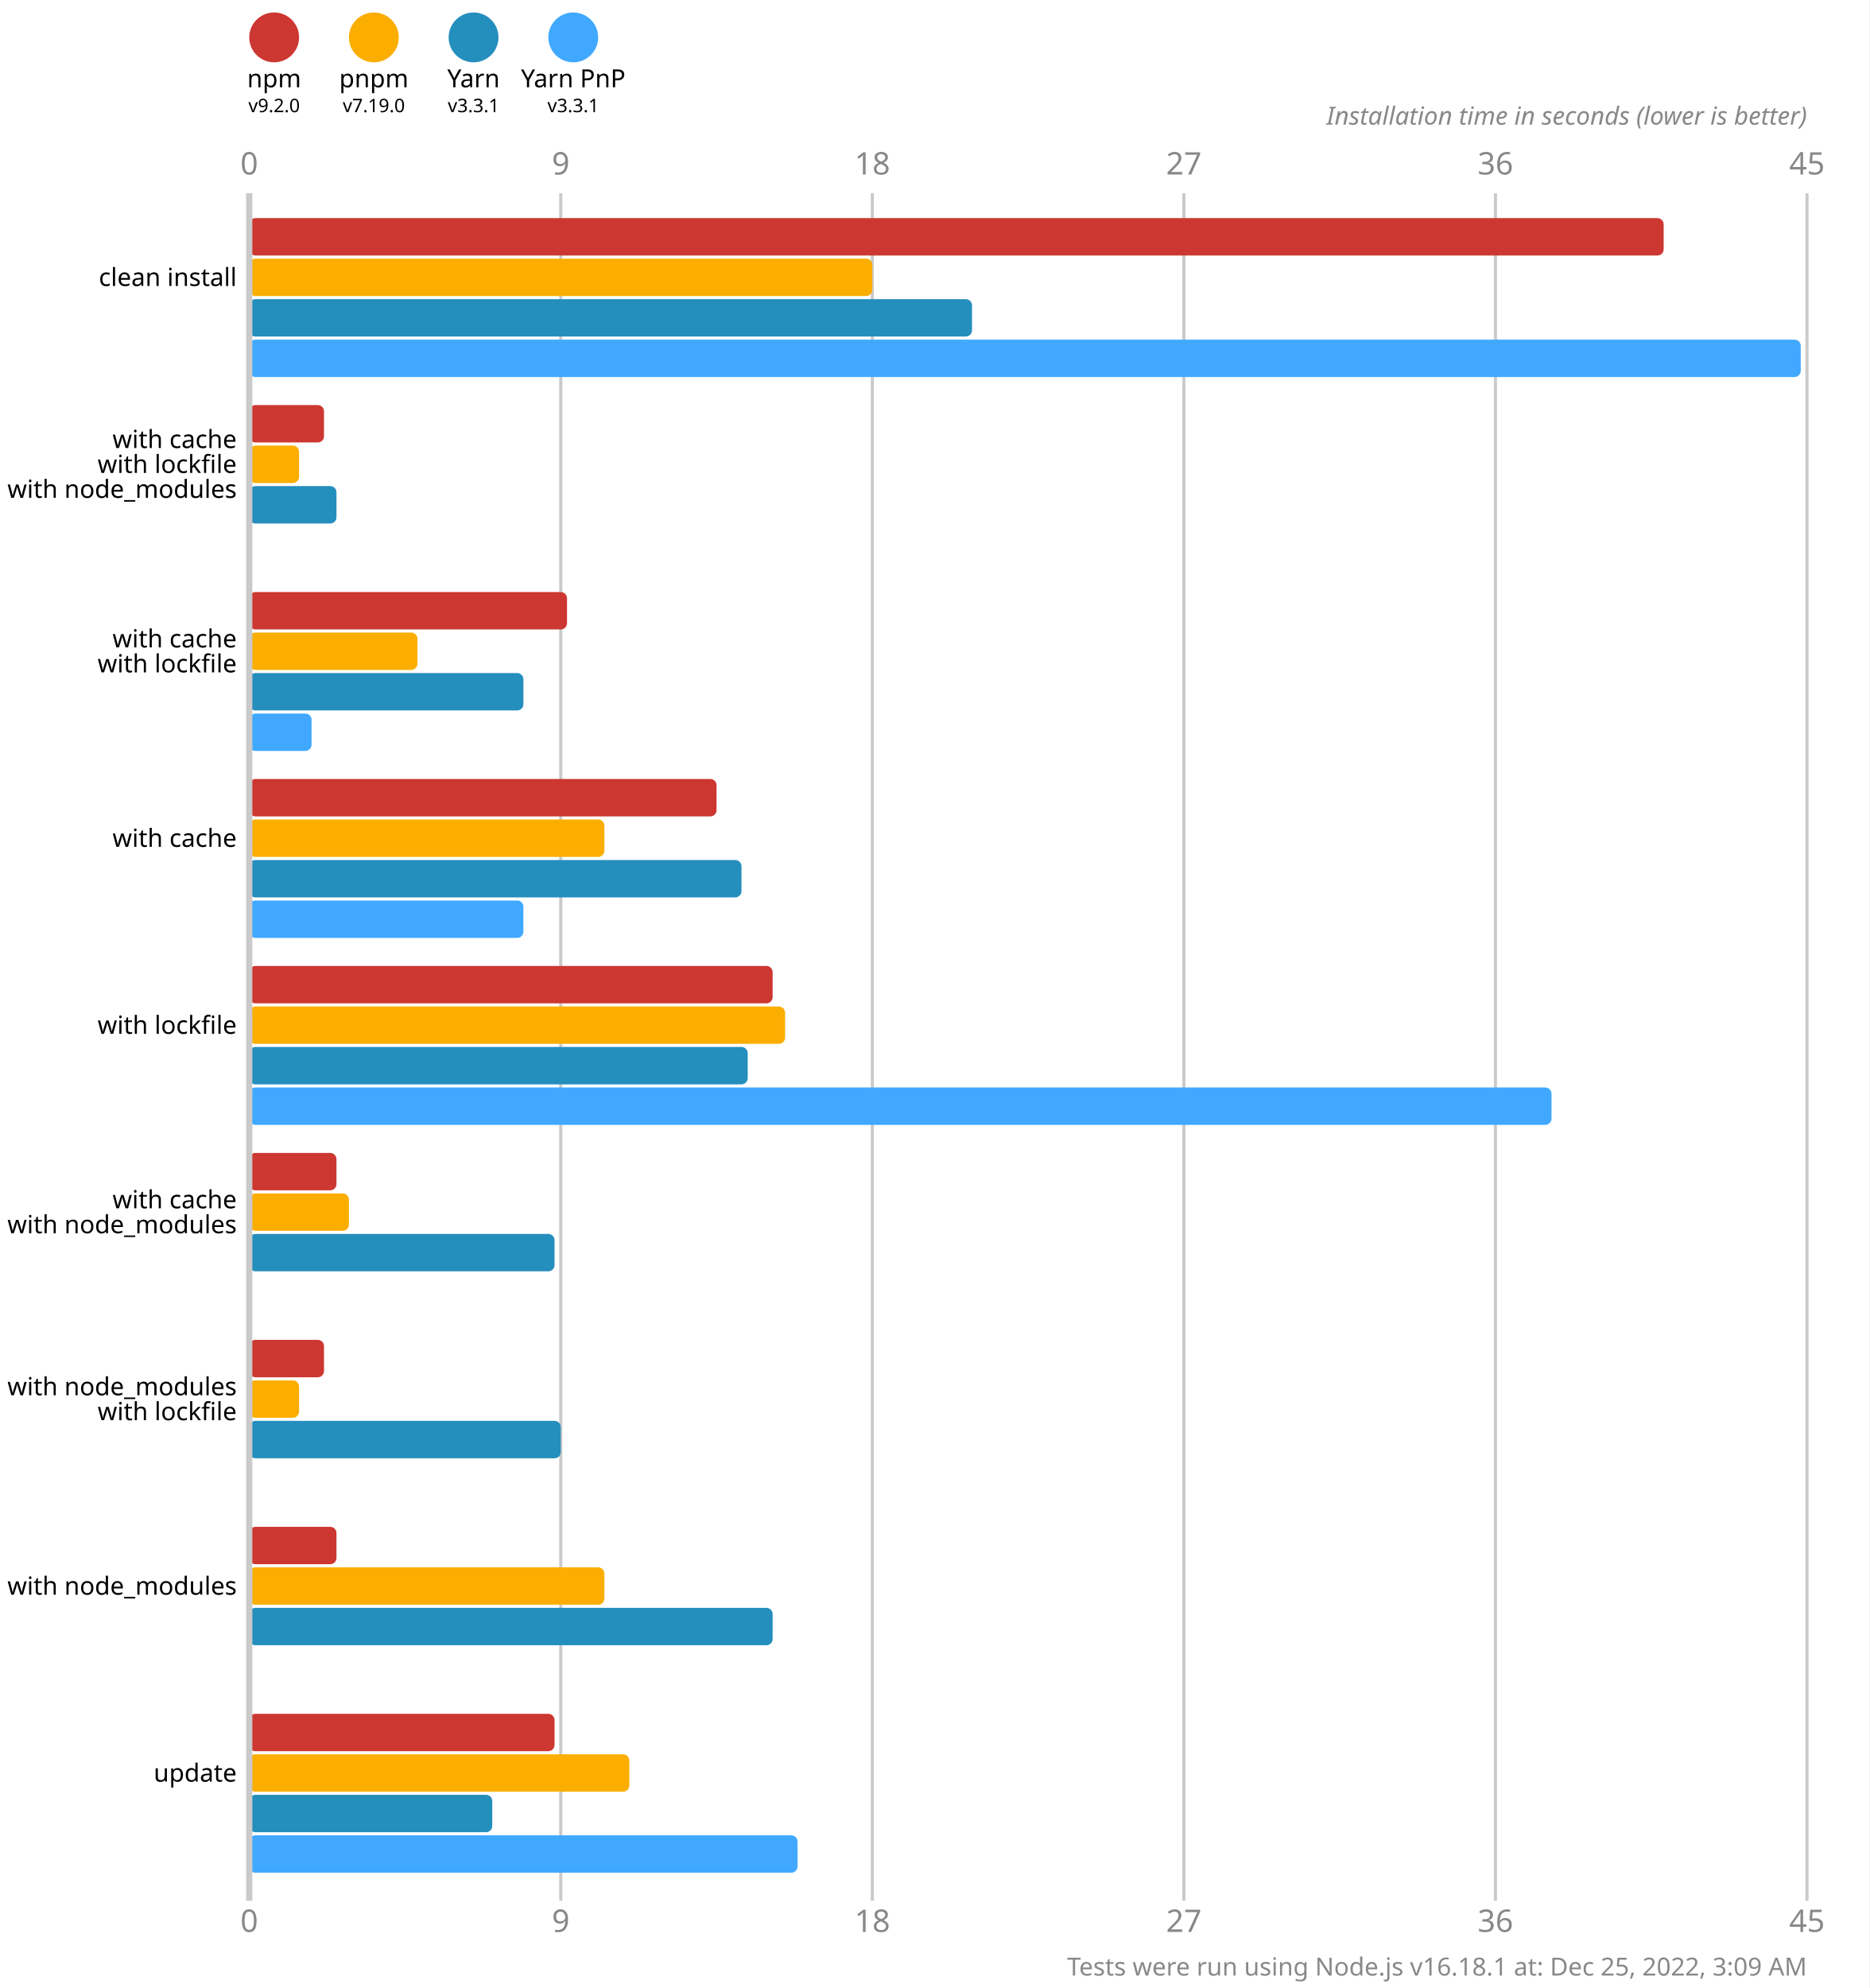
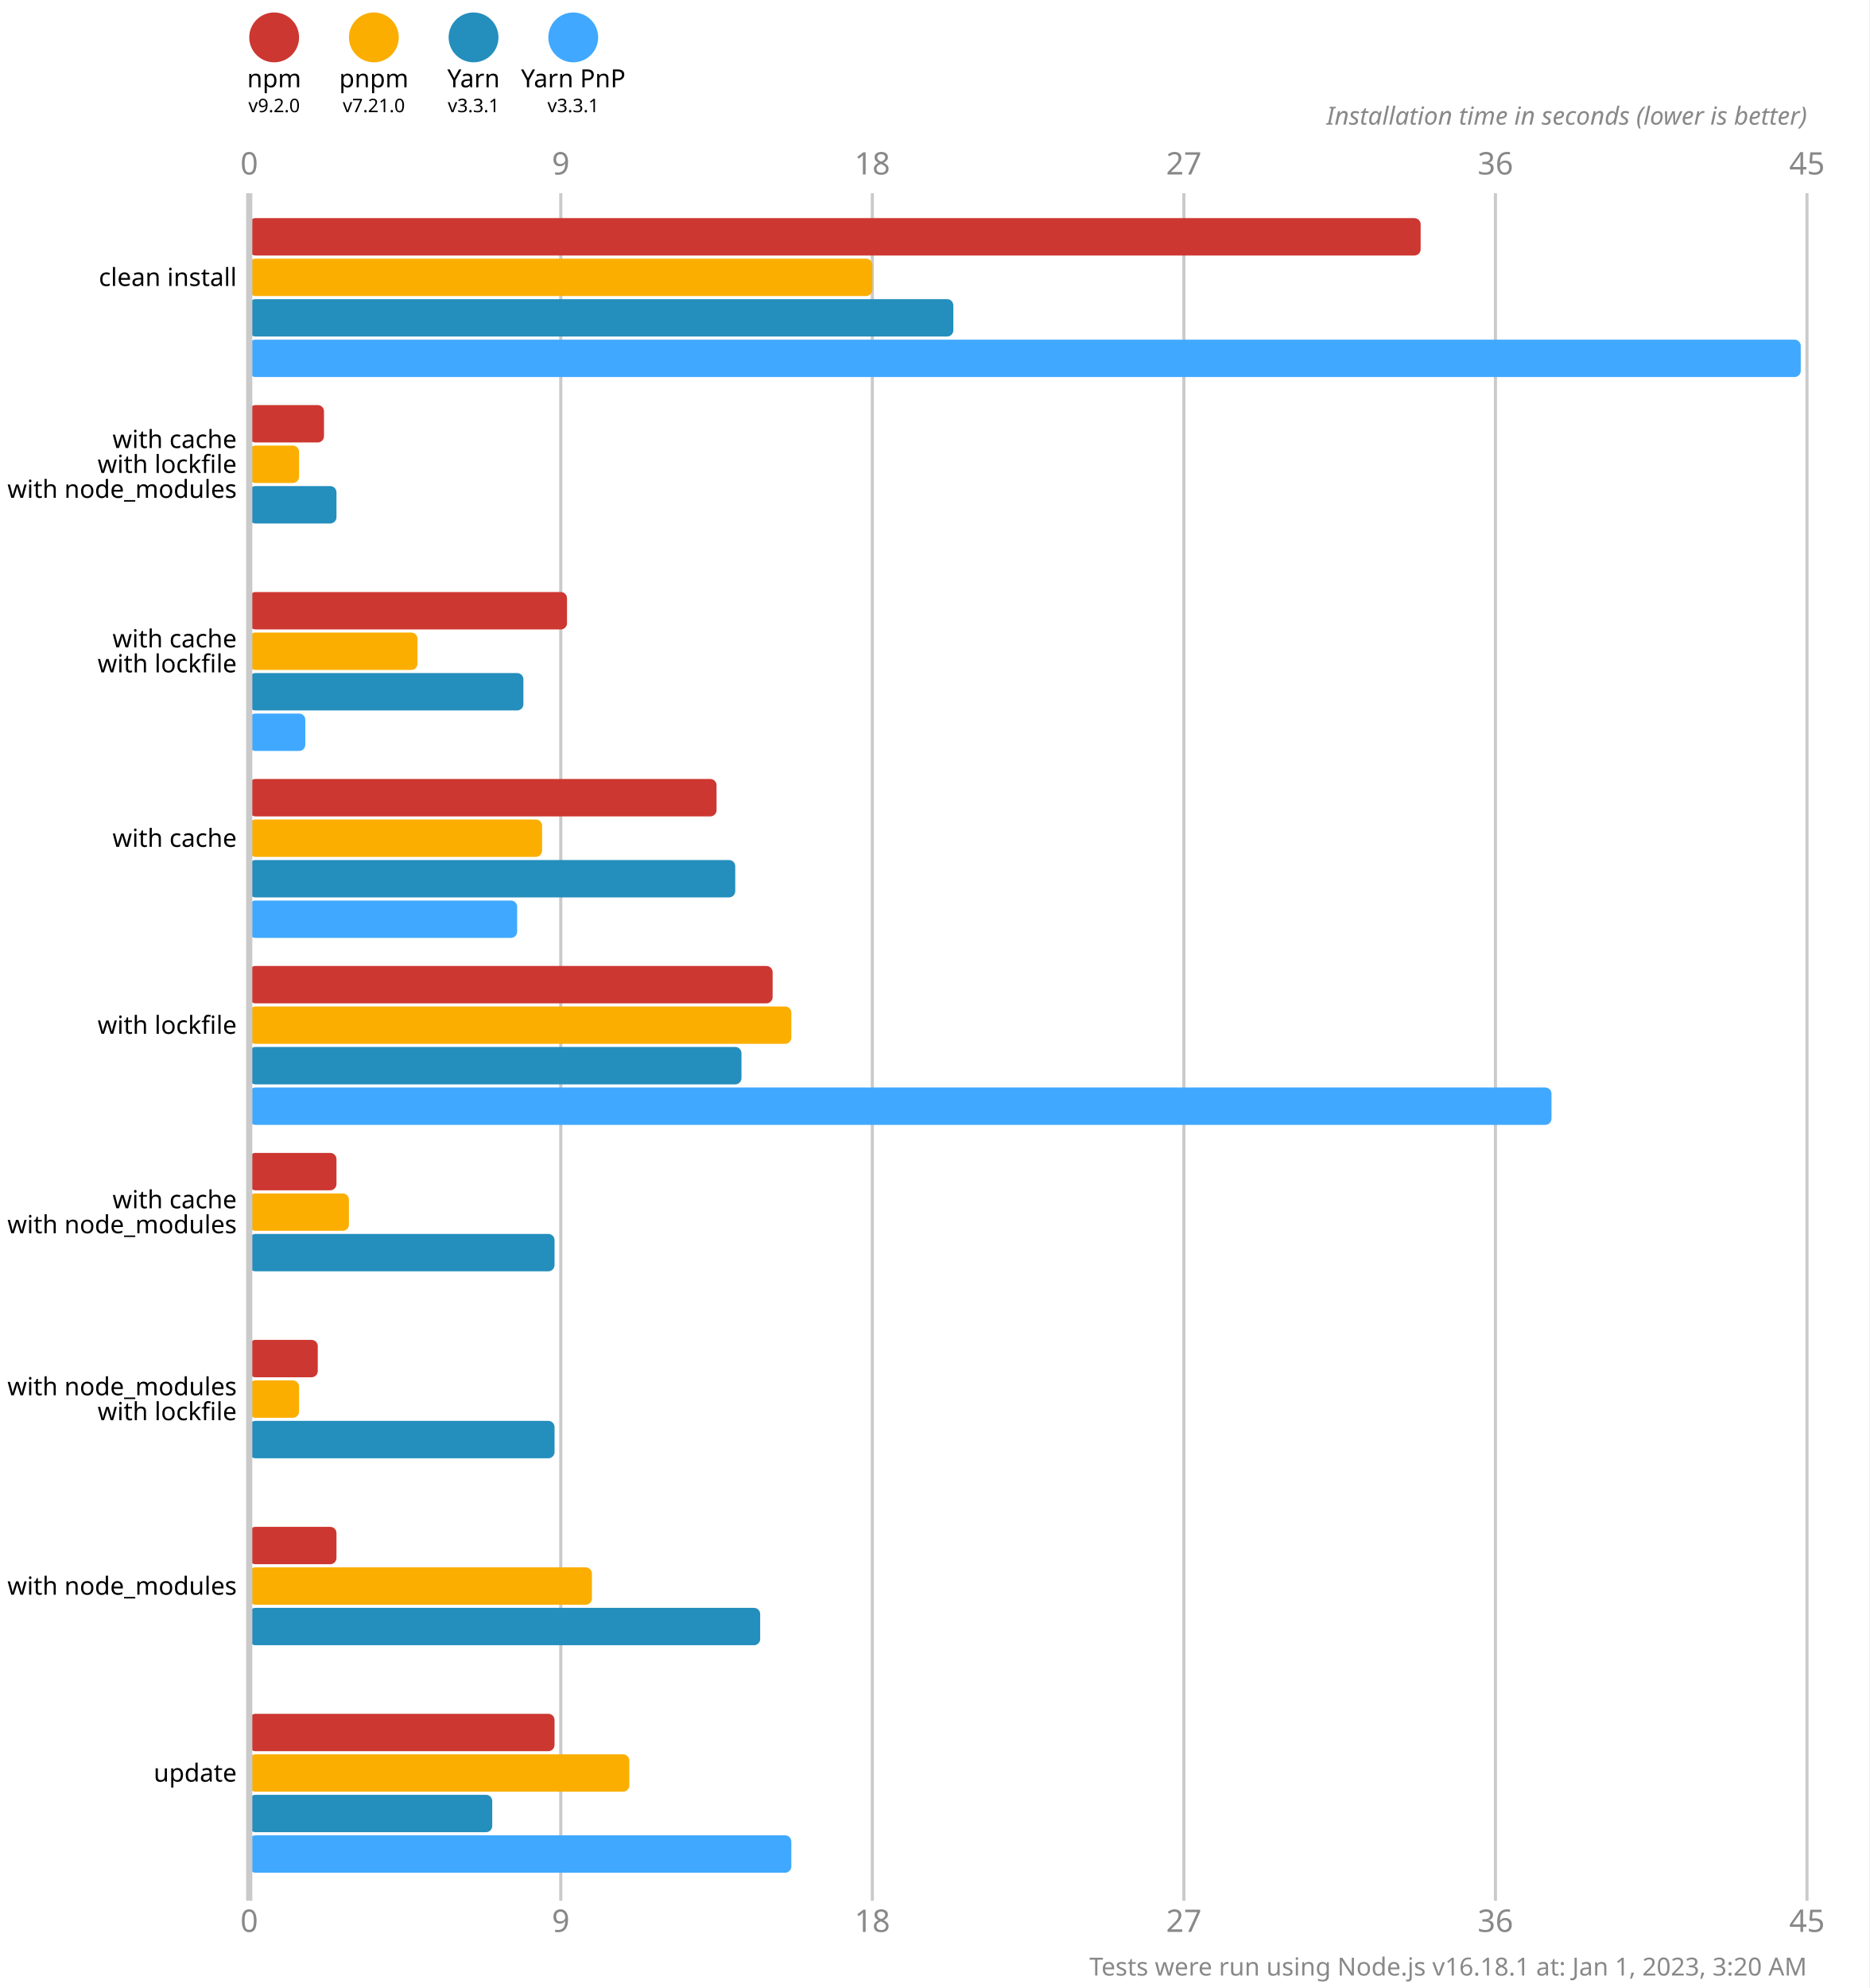
<svg xmlns="http://www.w3.org/2000/svg" version="1.1" viewBox="0 0 300 319">
  <style>
    .font { font-family: sans-serif; }
    .s3 { font-size: 3px; }
    .s4 { font-size: 4px; }
    .s5 { font-size: 5px; }
    .line { stroke: #cacaca; }
    .width { stroke-width: 0.5; }
    .text { fill: #888; }
  </style>
  <rect x="0" y="0" width="300" height="319" fill="#fff" />
  <circle cx="44" cy="6" r="4" fill="#cd3731" />
  <text x="44" y="14" class="font s4" text-anchor="middle">npm</text>
  <text x="44" y="18" class="font s3" text-anchor="middle">v9.2.0</text>
  <circle cx="60" cy="6" r="4" fill="#fbae00" />
  <text x="60" y="14" class="font s4" text-anchor="middle">pnpm</text>
-   <text x="60" y="18" class="font s3" text-anchor="middle">v7.19.0</text>
+   <text x="60" y="18" class="font s3" text-anchor="middle">v7.21.0</text>
  <circle cx="76" cy="6" r="4" fill="#248ebd" />
  <text x="76" y="14" class="font s4" text-anchor="middle">Yarn</text>
  <text x="76" y="18" class="font s3" text-anchor="middle">v3.3.1</text>
  <circle cx="92" cy="6" r="4" fill="#40a9ff" />
  <text x="92" y="14" class="font s4" text-anchor="middle">Yarn PnP</text>
  <text x="92" y="18" class="font s3" text-anchor="middle">v3.3.1</text>
  <text x="40" y="28" class="font s5 text" text-anchor="middle">0</text>
  <text x="40" y="310" class="font s5 text" text-anchor="middle">0</text>
  <line x1="90" y1="31" x2="90" y2="305" class="line width" />
  <text x="90" y="28" class="font s5 text" text-anchor="middle">9</text>
  <text x="90" y="310" class="font s5 text" text-anchor="middle">9</text>
  <line x1="140" y1="31" x2="140" y2="305" class="line width" />
  <text x="140" y="28" class="font s5 text" text-anchor="middle">18</text>
  <text x="140" y="310" class="font s5 text" text-anchor="middle">18</text>
  <line x1="190" y1="31" x2="190" y2="305" class="line width" />
  <text x="190" y="28" class="font s5 text" text-anchor="middle">27</text>
  <text x="190" y="310" class="font s5 text" text-anchor="middle">27</text>
  <line x1="240" y1="31" x2="240" y2="305" class="line width" />
  <text x="240" y="28" class="font s5 text" text-anchor="middle">36</text>
  <text x="240" y="310" class="font s5 text" text-anchor="middle">36</text>
  <line x1="290" y1="31" x2="290" y2="305" class="line width" />
  <text x="290" y="28" class="font s5 text" text-anchor="middle">45</text>
  <text x="290" y="310" class="font s5 text" text-anchor="middle">45</text>
  <text x="290" y="20" class="font s4 text" font-style="italic" text-anchor="end">Installation time in seconds (lower is better)</text>
-   <rect x="40" y="35" width="227" height="6" fill="#cd3731" rx="1" ry="1" />
+   <rect x="40" y="35" width="188" height="6" fill="#cd3731" rx="1" ry="1" />
  <rect x="40" y="41.5" width="100" height="6" fill="#fbae00" rx="1" ry="1" />
-   <rect x="40" y="48" width="116" height="6" fill="#248ebd" rx="1" ry="1" />
+   <rect x="40" y="48" width="113" height="6" fill="#248ebd" rx="1" ry="1" />
  <rect x="40" y="54.5" width="249" height="6" fill="#40a9ff" rx="1" ry="1" />
  <rect x="40" y="65" width="12" height="6" fill="#cd3731" rx="1" ry="1" />
  <rect x="40" y="71.5" width="8" height="6" fill="#fbae00" rx="1" ry="1" />
  <rect x="40" y="78" width="14" height="6" fill="#248ebd" rx="1" ry="1" />
  <rect x="40" y="84.5" width="0" height="6" fill="#40a9ff" rx="1" ry="1" />
  <rect x="40" y="95" width="51" height="6" fill="#cd3731" rx="1" ry="1" />
  <rect x="40" y="101.5" width="27" height="6" fill="#fbae00" rx="1" ry="1" />
  <rect x="40" y="108" width="44" height="6" fill="#248ebd" rx="1" ry="1" />
-   <rect x="40" y="114.5" width="10" height="6" fill="#40a9ff" rx="1" ry="1" />
+   <rect x="40" y="114.5" width="9" height="6" fill="#40a9ff" rx="1" ry="1" />
  <rect x="40" y="125" width="75" height="6" fill="#cd3731" rx="1" ry="1" />
-   <rect x="40" y="131.5" width="57" height="6" fill="#fbae00" rx="1" ry="1" />
-   <rect x="40" y="138" width="79" height="6" fill="#248ebd" rx="1" ry="1" />
-   <rect x="40" y="144.5" width="44" height="6" fill="#40a9ff" rx="1" ry="1" />
+   <rect x="40" y="131.5" width="47" height="6" fill="#fbae00" rx="1" ry="1" />
+   <rect x="40" y="138" width="78" height="6" fill="#248ebd" rx="1" ry="1" />
+   <rect x="40" y="144.5" width="43" height="6" fill="#40a9ff" rx="1" ry="1" />
  <rect x="40" y="155" width="84" height="6" fill="#cd3731" rx="1" ry="1" />
-   <rect x="40" y="161.5" width="86" height="6" fill="#fbae00" rx="1" ry="1" />
-   <rect x="40" y="168" width="80" height="6" fill="#248ebd" rx="1" ry="1" />
+   <rect x="40" y="161.5" width="87" height="6" fill="#fbae00" rx="1" ry="1" />
+   <rect x="40" y="168" width="79" height="6" fill="#248ebd" rx="1" ry="1" />
  <rect x="40" y="174.5" width="209" height="6" fill="#40a9ff" rx="1" ry="1" />
  <rect x="40" y="185" width="14" height="6" fill="#cd3731" rx="1" ry="1" />
  <rect x="40" y="191.5" width="16" height="6" fill="#fbae00" rx="1" ry="1" />
  <rect x="40" y="198" width="49" height="6" fill="#248ebd" rx="1" ry="1" />
  <rect x="40" y="204.5" width="0" height="6" fill="#40a9ff" rx="1" ry="1" />
-   <rect x="40" y="215" width="12" height="6" fill="#cd3731" rx="1" ry="1" />
+   <rect x="40" y="215" width="11" height="6" fill="#cd3731" rx="1" ry="1" />
  <rect x="40" y="221.5" width="8" height="6" fill="#fbae00" rx="1" ry="1" />
-   <rect x="40" y="228" width="50" height="6" fill="#248ebd" rx="1" ry="1" />
+   <rect x="40" y="228" width="49" height="6" fill="#248ebd" rx="1" ry="1" />
  <rect x="40" y="234.5" width="0" height="6" fill="#40a9ff" rx="1" ry="1" />
  <rect x="40" y="245" width="14" height="6" fill="#cd3731" rx="1" ry="1" />
-   <rect x="40" y="251.5" width="57" height="6" fill="#fbae00" rx="1" ry="1" />
-   <rect x="40" y="258" width="84" height="6" fill="#248ebd" rx="1" ry="1" />
+   <rect x="40" y="251.5" width="55" height="6" fill="#fbae00" rx="1" ry="1" />
+   <rect x="40" y="258" width="82" height="6" fill="#248ebd" rx="1" ry="1" />
  <rect x="40" y="264.5" width="0" height="6" fill="#40a9ff" rx="1" ry="1" />
  <rect x="40" y="275" width="49" height="6" fill="#cd3731" rx="1" ry="1" />
  <rect x="40" y="281.5" width="61" height="6" fill="#fbae00" rx="1" ry="1" />
  <rect x="40" y="288" width="39" height="6" fill="#248ebd" rx="1" ry="1" />
-   <rect x="40" y="294.5" width="88" height="6" fill="#40a9ff" rx="1" ry="1" />
+   <rect x="40" y="294.5" width="87" height="6" fill="#40a9ff" rx="1" ry="1" />
  <line x1="40" y1="31" x2="40" y2="305" class="line" />
  <text x="38" y="44.5" class="font s4" dominant-baseline="middle" text-anchor="end">clean install</text>
  <text x="38" y="70.5" class="font s4" dominant-baseline="middle" text-anchor="end">with cache</text>
  <text x="38" y="74.5" class="font s4" dominant-baseline="middle" text-anchor="end">with lockfile</text>
  <text x="38" y="78.5" class="font s4" dominant-baseline="middle" text-anchor="end">with node_modules</text>
  <text x="38" y="102.5" class="font s4" dominant-baseline="middle" text-anchor="end">with cache</text>
  <text x="38" y="106.5" class="font s4" dominant-baseline="middle" text-anchor="end">with lockfile</text>
  <text x="38" y="134.5" class="font s4" dominant-baseline="middle" text-anchor="end">with cache</text>
  <text x="38" y="164.5" class="font s4" dominant-baseline="middle" text-anchor="end">with lockfile</text>
  <text x="38" y="192.5" class="font s4" dominant-baseline="middle" text-anchor="end">with cache</text>
  <text x="38" y="196.5" class="font s4" dominant-baseline="middle" text-anchor="end">with node_modules</text>
  <text x="38" y="222.5" class="font s4" dominant-baseline="middle" text-anchor="end">with node_modules</text>
  <text x="38" y="226.5" class="font s4" dominant-baseline="middle" text-anchor="end">with lockfile</text>
  <text x="38" y="254.5" class="font s4" dominant-baseline="middle" text-anchor="end">with node_modules</text>
  <text x="38" y="284.5" class="font s4" dominant-baseline="middle" text-anchor="end">update</text>
-   <text x="290" y="317" class="font s4 text" text-anchor="end">Tests were run using Node.js v16.18.1 at: Dec 25, 2022, 3:09 AM</text>
+   <text x="290" y="317" class="font s4 text" text-anchor="end">Tests were run using Node.js v16.18.1 at: Jan 1, 2023, 3:20 AM</text>
</svg>
